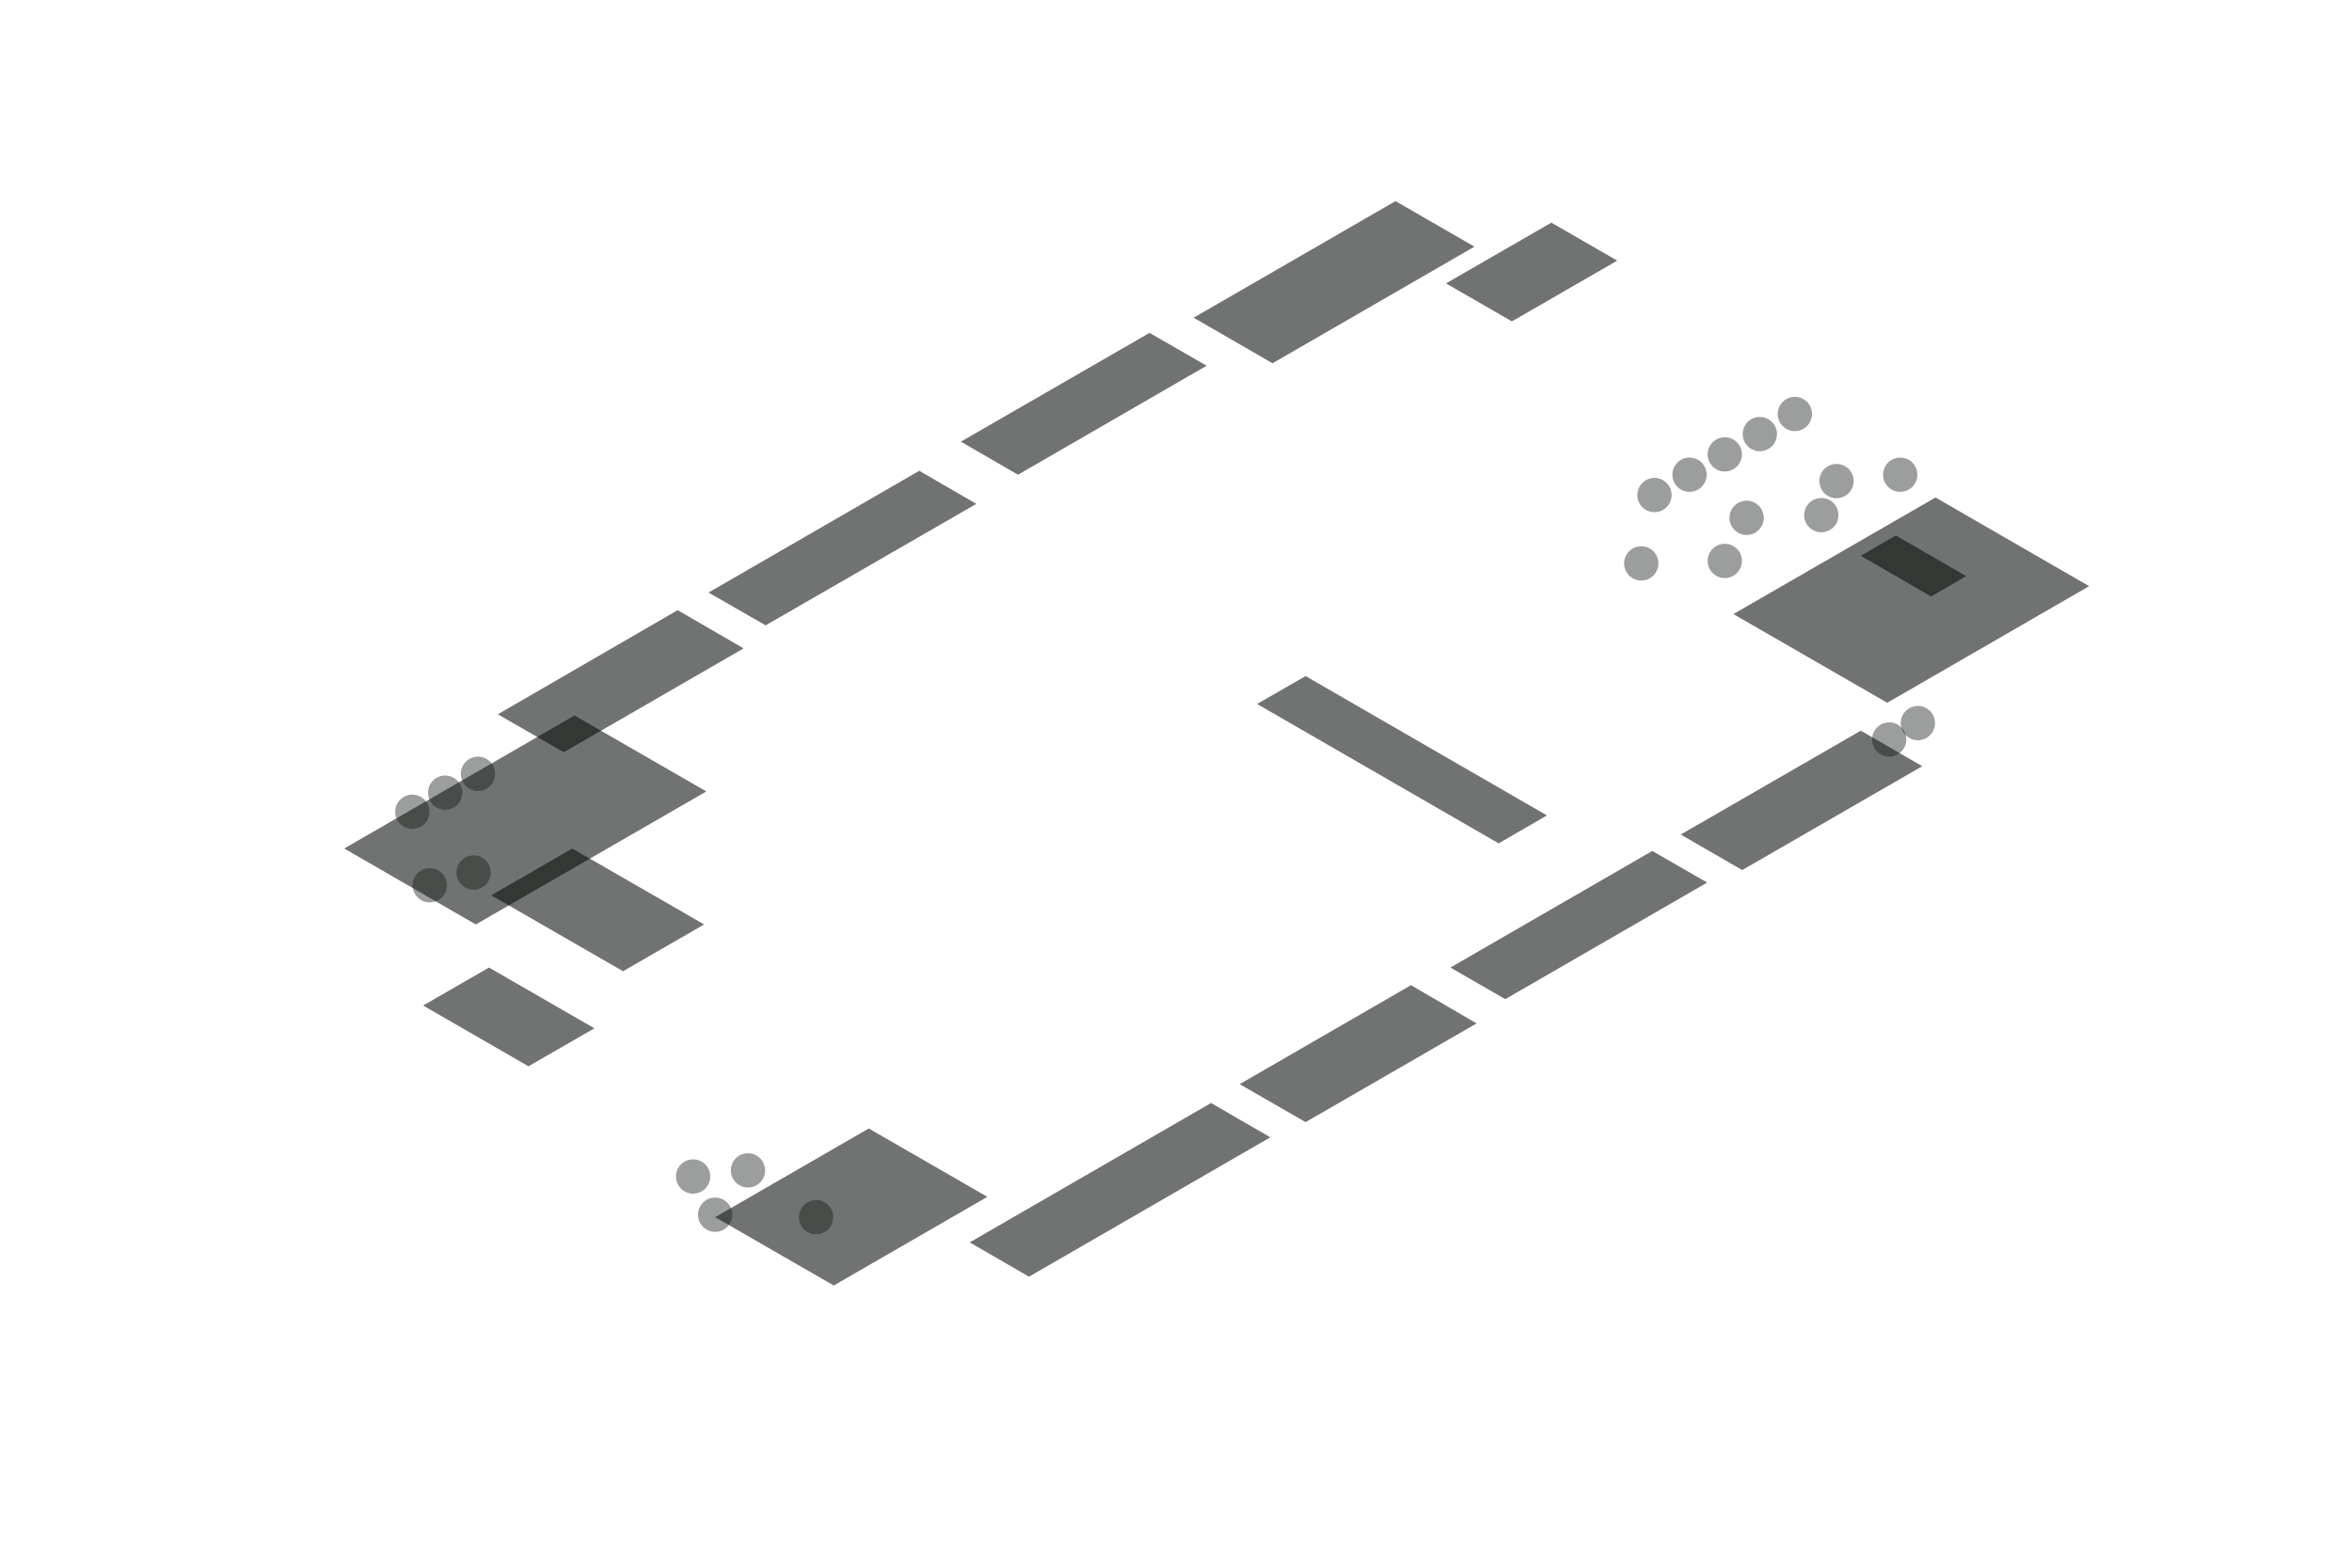
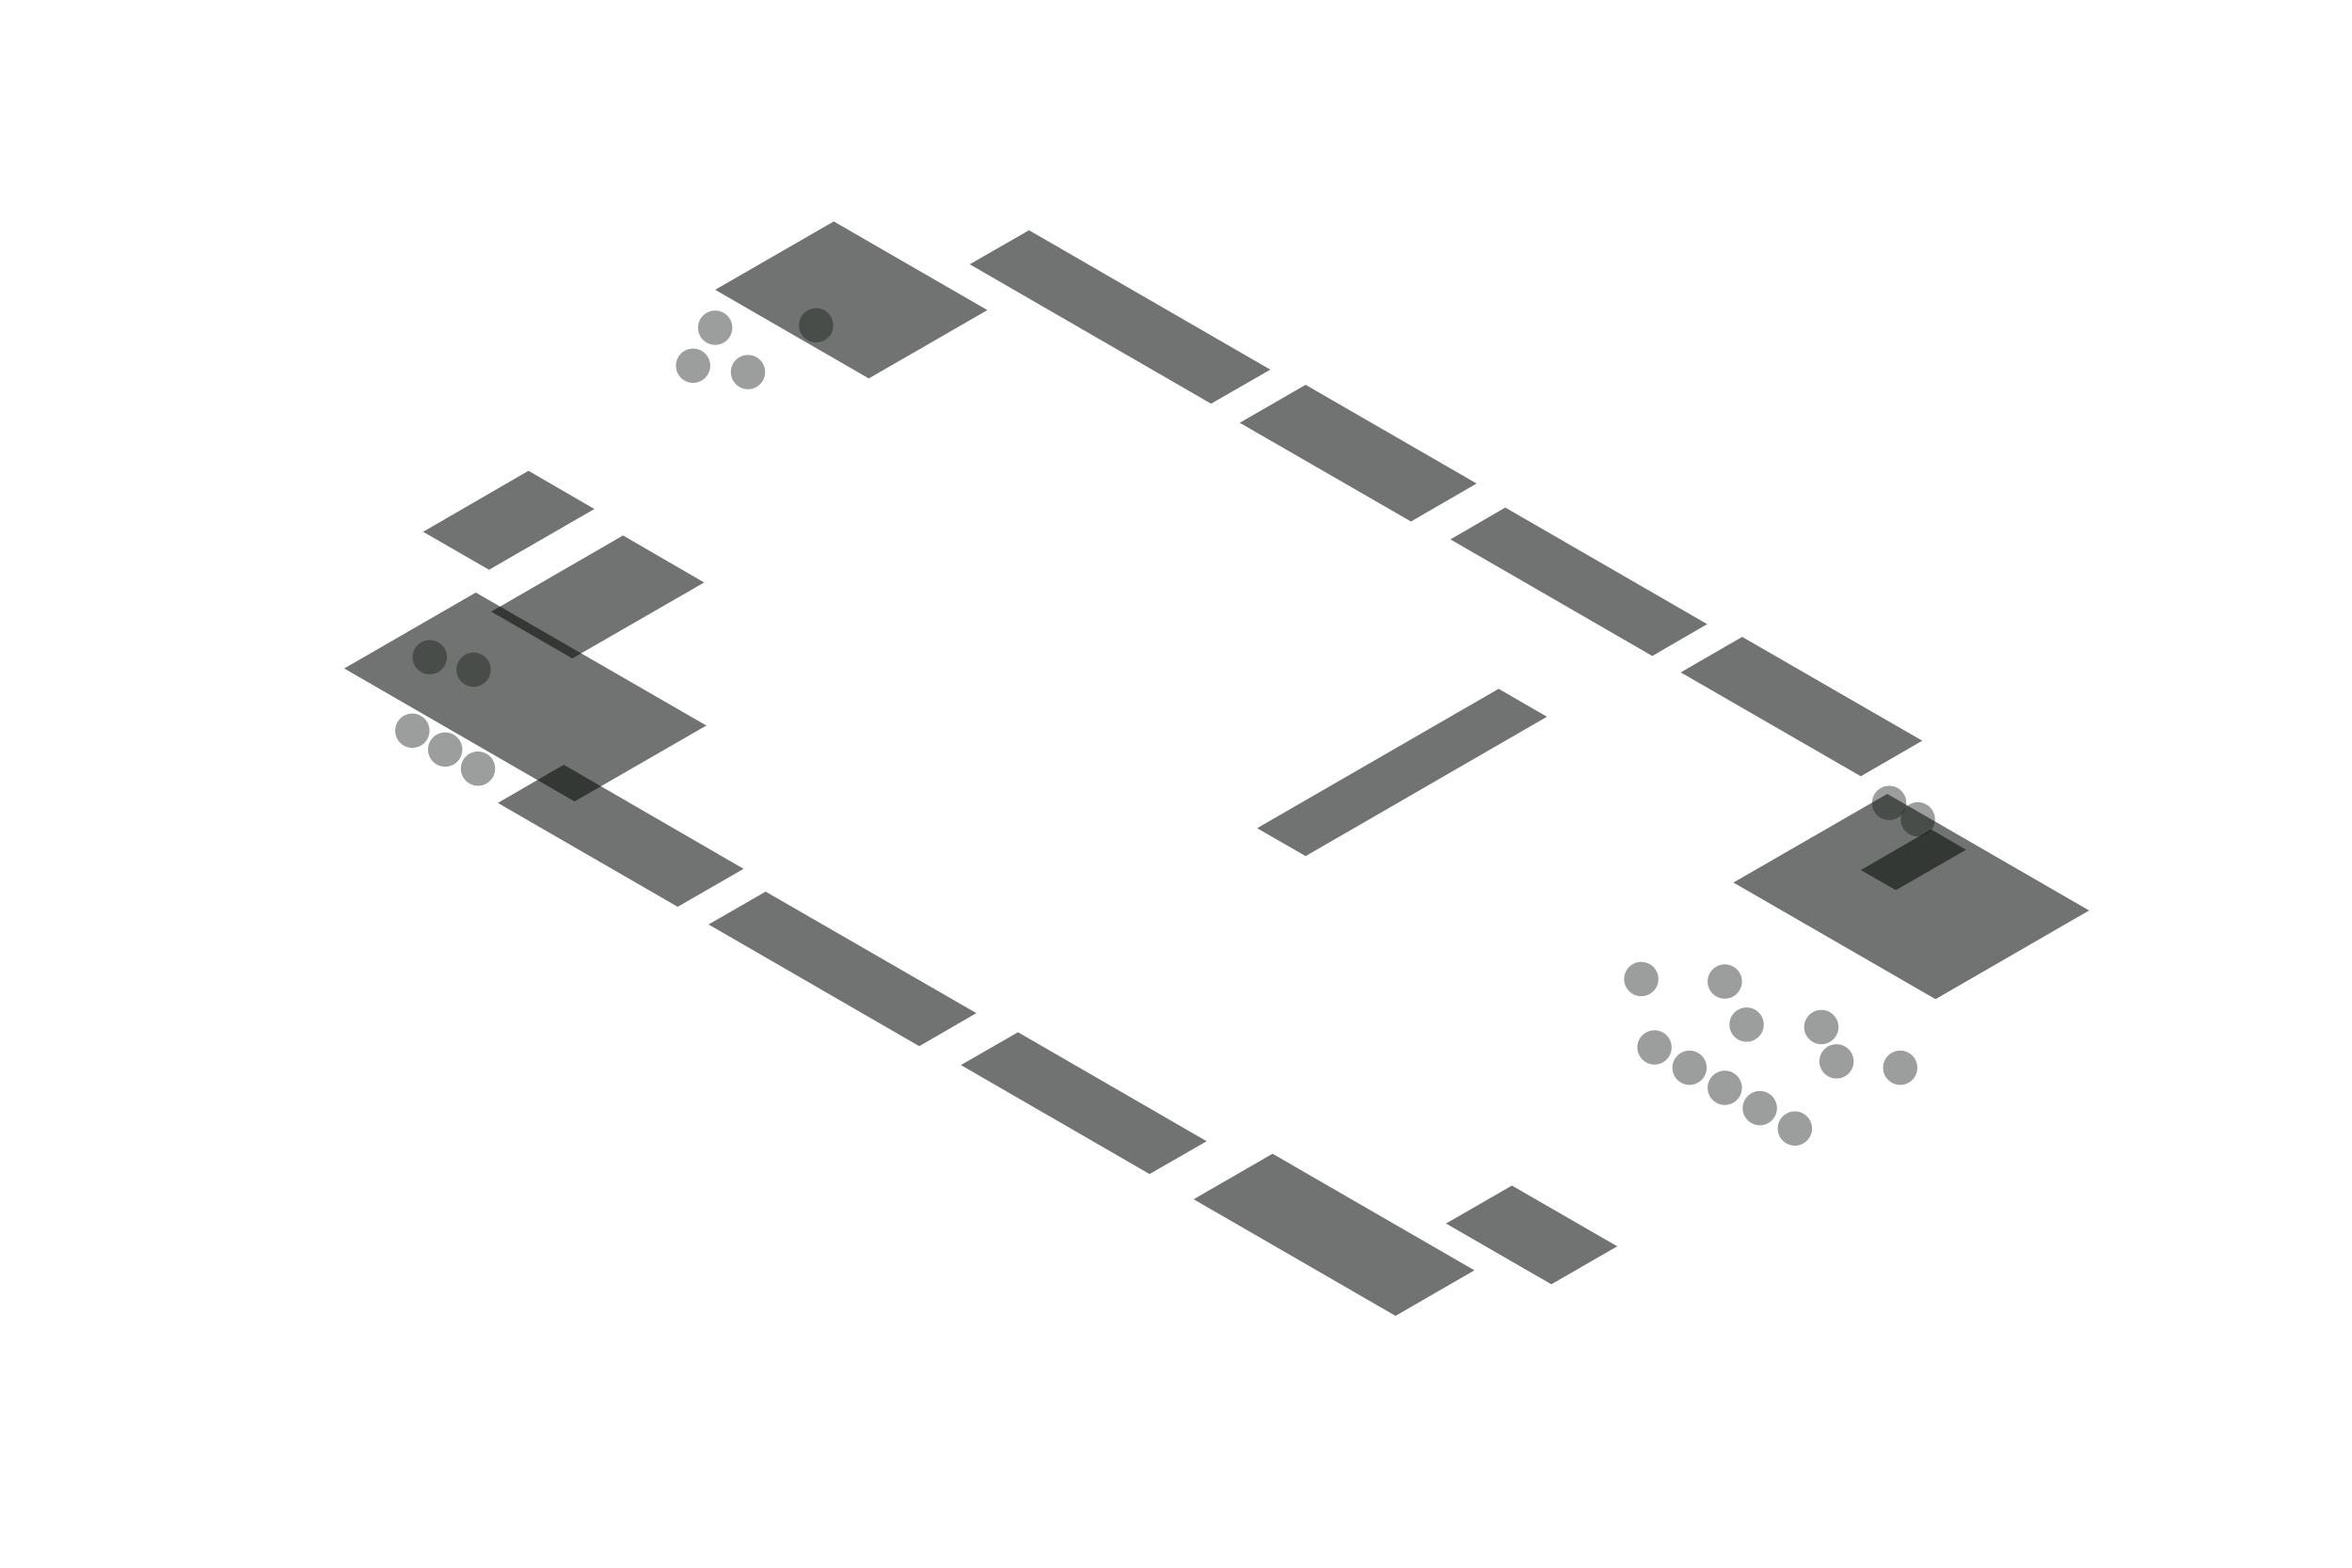
<svg xmlns="http://www.w3.org/2000/svg" width="960" height="640" viewBox="0 0 960 640">
-   <polygon data-occluder="station-terminal" points="852.7,239.3 770.3,286.9 707.5,250.7 790.0,203.1" fill="#080d0a" opacity=".58" />
-   <polygon data-occluder="clock-tower" points="802.5,235.2 788.2,243.5 759.5,226.9 773.8,218.6" fill="#080d0a" opacity=".58" />
-   <polygon data-occluder="glass-footbridge" points="631.4,332.9 611.7,344.3 513.1,287.4 532.9,276.0" fill="#080d0a" opacity=".58" />
-   <polygon data-occluder="cargo-warehouse" points="288.3,323.1 194.2,377.4 140.5,346.4 234.5,292.1" fill="#080d0a" opacity=".58" />
-   <polygon data-occluder="signal-annex" points="242.6,419.8 215.7,435.3 172.7,410.5 199.6,395.0" fill="#080d0a" opacity=".58" />
-   <polygon data-occluder="north-hotel" points="784.6,312.8 711.1,355.2 686.0,340.7 759.5,298.3" fill="#080d0a" opacity=".58" />
-   <polygon data-occluder="north-shops" points="696.8,360.3 614.4,407.9 592.0,395.0 674.4,347.4" fill="#080d0a" opacity=".58" />
-   <polygon data-occluder="north-offices" points="602.7,417.8 532.9,458.1 506.0,442.6 575.9,402.2" fill="#080d0a" opacity=".58" />
-   <polygon data-occluder="north-apartments" points="518.5,464.3 420.0,521.2 395.8,507.2 494.3,450.3" fill="#080d0a" opacity=".58" />
-   <polygon data-occluder="west-cafe" points="660.1,106.4 617.1,131.2 590.2,115.7 633.2,90.9" fill="#080d0a" opacity=".58" />
-   <polygon data-occluder="south-workshops" points="601.8,100.7 519.4,148.3 487.2,129.7 569.6,82.1" fill="#080d0a" opacity=".58" />
-   <polygon data-occluder="south-houses" points="492.5,149.3 415.5,193.8 392.2,180.3 469.2,135.9" fill="#080d0a" opacity=".58" />
-   <polygon data-occluder="south-depot" points="398.5,205.7 312.5,255.3 289.2,241.9 375.2,192.2" fill="#080d0a" opacity=".58" />
-   <polygon data-occluder="south-garage" points="303.5,264.7 230.1,307.1 203.2,291.6 276.6,249.1" fill="#080d0a" opacity=".58" />
-   <polygon data-occluder="east-admin" points="403.0,488.6 340.3,524.8 291.9,496.9 354.6,460.7" fill="#080d0a" opacity=".58" />
-   <polygon data-occluder="east-hostel" points="287.4,377.4 254.3,396.5 200.5,365.5 233.6,346.4" fill="#080d0a" opacity=".58" />
-   <circle cx="775.6" cy="193.8" r="7.0" fill="#101812" opacity=".42" />
-   <circle cx="749.6" cy="196.4" r="7.0" fill="#101812" opacity=".42" />
-   <circle cx="743.4" cy="210.3" r="7.0" fill="#101812" opacity=".42" />
-   <circle cx="712.9" cy="211.4" r="7.0" fill="#101812" opacity=".42" />
-   <circle cx="704.0" cy="229.0" r="7.0" fill="#101812" opacity=".42" />
-   <circle cx="669.9" cy="230.0" r="7.0" fill="#101812" opacity=".42" />
-   <circle cx="333.1" cy="496.9" r="7.0" fill="#101812" opacity=".42" />
-   <circle cx="291.9" cy="495.9" r="7.0" fill="#101812" opacity=".42" />
-   <circle cx="732.6" cy="169.0" r="7.0" fill="#101812" opacity=".42" />
-   <circle cx="718.3" cy="177.2" r="7.0" fill="#101812" opacity=".42" />
-   <circle cx="704.0" cy="185.5" r="7.0" fill="#101812" opacity=".42" />
-   <circle cx="689.6" cy="193.8" r="7.0" fill="#101812" opacity=".42" />
-   <circle cx="675.3" cy="202.1" r="7.0" fill="#101812" opacity=".42" />
-   <circle cx="782.8" cy="295.2" r="7.0" fill="#101812" opacity=".42" />
-   <circle cx="771.1" cy="301.9" r="7.0" fill="#101812" opacity=".42" />
-   <circle cx="305.3" cy="477.8" r="7.0" fill="#101812" opacity=".42" />
-   <circle cx="282.9" cy="480.3" r="7.0" fill="#101812" opacity=".42" />
-   <circle cx="193.3" cy="356.2" r="7.0" fill="#101812" opacity=".42" />
-   <circle cx="175.4" cy="361.4" r="7.0" fill="#101812" opacity=".42" />
-   <circle cx="195.1" cy="315.9" r="7.0" fill="#101812" opacity=".42" />
-   <circle cx="181.7" cy="323.6" r="7.0" fill="#101812" opacity=".42" />
-   <circle cx="168.3" cy="331.4" r="7.0" fill="#101812" opacity=".42" />
+   <polygon data-occluder="station-terminal" points="852.7,371.7 770.3,324.1 707.5,360.3 790.0,407.9" fill="#080d0a" opacity=".58" />
+   <polygon data-occluder="clock-tower" points="802.5,346.9 788.2,338.6 759.5,355.2 773.8,363.4" fill="#080d0a" opacity=".58" />
+   <polygon data-occluder="glass-footbridge" points="631.4,292.6 611.7,281.2 513.1,338.1 532.9,349.5" fill="#080d0a" opacity=".58" />
+   <polygon data-occluder="cargo-warehouse" points="288.3,296.2 194.2,241.9 140.5,272.9 234.5,327.2" fill="#080d0a" opacity=".58" />
+   <polygon data-occluder="signal-annex" points="242.6,207.8 215.7,192.2 172.7,217.1 199.6,232.6" fill="#080d0a" opacity=".58" />
+   <polygon data-occluder="north-hotel" points="784.6,302.4 711.1,260.0 686.0,274.5 759.5,316.9" fill="#080d0a" opacity=".58" />
+   <polygon data-occluder="north-shops" points="696.8,254.8 614.4,207.2 592.0,220.2 674.4,267.8" fill="#080d0a" opacity=".58" />
+   <polygon data-occluder="north-offices" points="602.7,197.4 532.9,157.1 506.0,172.6 575.9,212.9" fill="#080d0a" opacity=".58" />
+   <polygon data-occluder="north-apartments" points="518.5,150.9 420.0,94.0 395.8,107.9 494.3,164.8" fill="#080d0a" opacity=".58" />
+   <polygon data-occluder="west-cafe" points="660.1,508.8 617.1,484.0 590.2,499.5 633.2,524.3" fill="#080d0a" opacity=".58" />
+   <polygon data-occluder="south-workshops" points="601.8,518.6 519.4,471.0 487.2,489.6 569.6,537.2" fill="#080d0a" opacity=".58" />
+   <polygon data-occluder="south-houses" points="492.5,465.9 415.5,421.4 392.2,434.8 469.2,479.3" fill="#080d0a" opacity=".58" />
+   <polygon data-occluder="south-depot" points="398.5,413.6 312.5,364.0 289.2,377.4 375.2,427.1" fill="#080d0a" opacity=".58" />
+   <polygon data-occluder="south-garage" points="303.5,354.7 230.1,312.2 203.2,327.8 276.6,370.2" fill="#080d0a" opacity=".58" />
+   <polygon data-occluder="east-admin" points="403.0,126.6 340.3,90.4 291.9,118.3 354.6,154.5" fill="#080d0a" opacity=".58" />
+   <polygon data-occluder="east-hostel" points="287.4,237.8 254.3,218.6 200.5,249.7 233.6,268.8" fill="#080d0a" opacity=".58" />
+   <circle cx="775.6" cy="435.9" r="7.0" fill="#101812" opacity=".42" />
+   <circle cx="749.6" cy="433.3" r="7.0" fill="#101812" opacity=".42" />
+   <circle cx="743.4" cy="419.3" r="7.0" fill="#101812" opacity=".42" />
+   <circle cx="712.9" cy="418.3" r="7.0" fill="#101812" opacity=".42" />
+   <circle cx="704.0" cy="400.7" r="7.0" fill="#101812" opacity=".42" />
+   <circle cx="669.9" cy="399.7" r="7.0" fill="#101812" opacity=".42" />
+   <circle cx="333.1" cy="132.8" r="7.0" fill="#101812" opacity=".42" />
+   <circle cx="291.9" cy="133.8" r="7.0" fill="#101812" opacity=".42" />
+   <circle cx="732.6" cy="460.7" r="7.0" fill="#101812" opacity=".42" />
+   <circle cx="718.3" cy="452.4" r="7.0" fill="#101812" opacity=".42" />
+   <circle cx="704.0" cy="444.1" r="7.0" fill="#101812" opacity=".42" />
+   <circle cx="689.6" cy="435.9" r="7.0" fill="#101812" opacity=".42" />
+   <circle cx="675.3" cy="427.6" r="7.0" fill="#101812" opacity=".42" />
+   <circle cx="782.8" cy="334.5" r="7.0" fill="#101812" opacity=".42" />
+   <circle cx="771.1" cy="327.8" r="7.0" fill="#101812" opacity=".42" />
+   <circle cx="305.3" cy="151.9" r="7.0" fill="#101812" opacity=".42" />
+   <circle cx="282.9" cy="149.3" r="7.0" fill="#101812" opacity=".42" />
+   <circle cx="193.3" cy="273.4" r="7.0" fill="#101812" opacity=".42" />
+   <circle cx="175.4" cy="268.3" r="7.0" fill="#101812" opacity=".42" />
+   <circle cx="195.1" cy="313.8" r="7.0" fill="#101812" opacity=".42" />
+   <circle cx="181.7" cy="306.0" r="7.0" fill="#101812" opacity=".42" />
+   <circle cx="168.3" cy="298.3" r="7.0" fill="#101812" opacity=".42" />
</svg>
